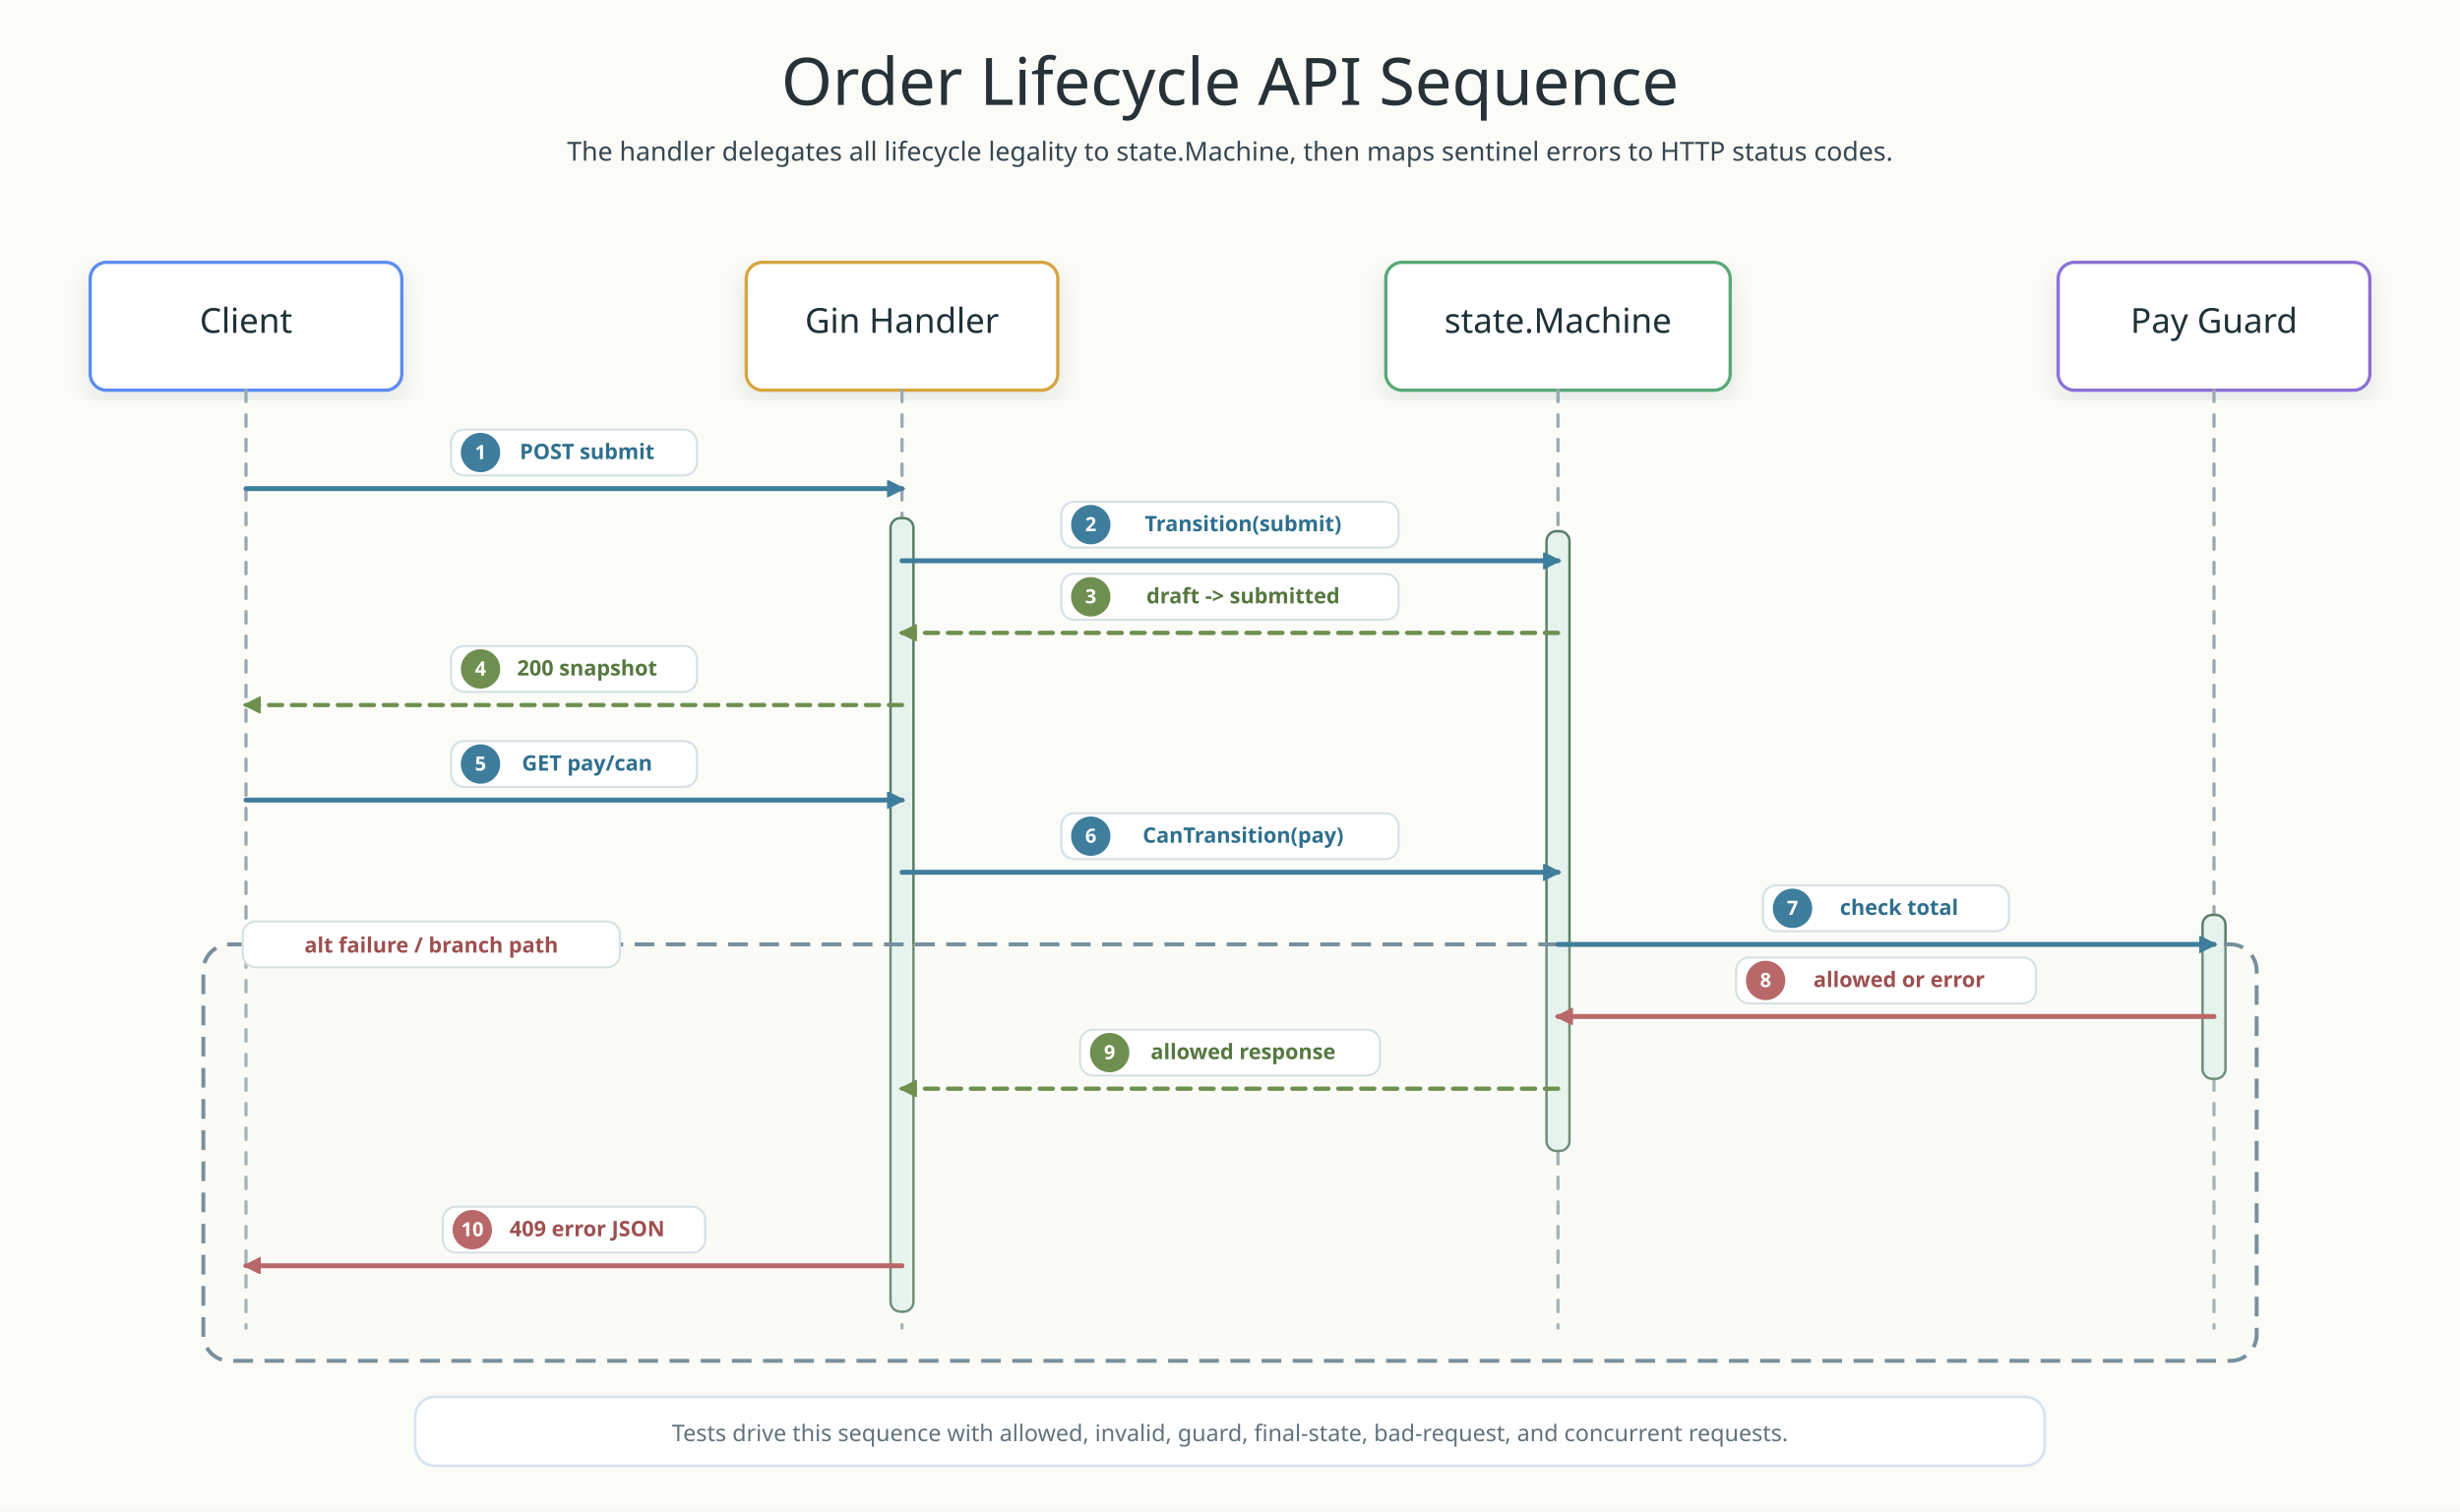
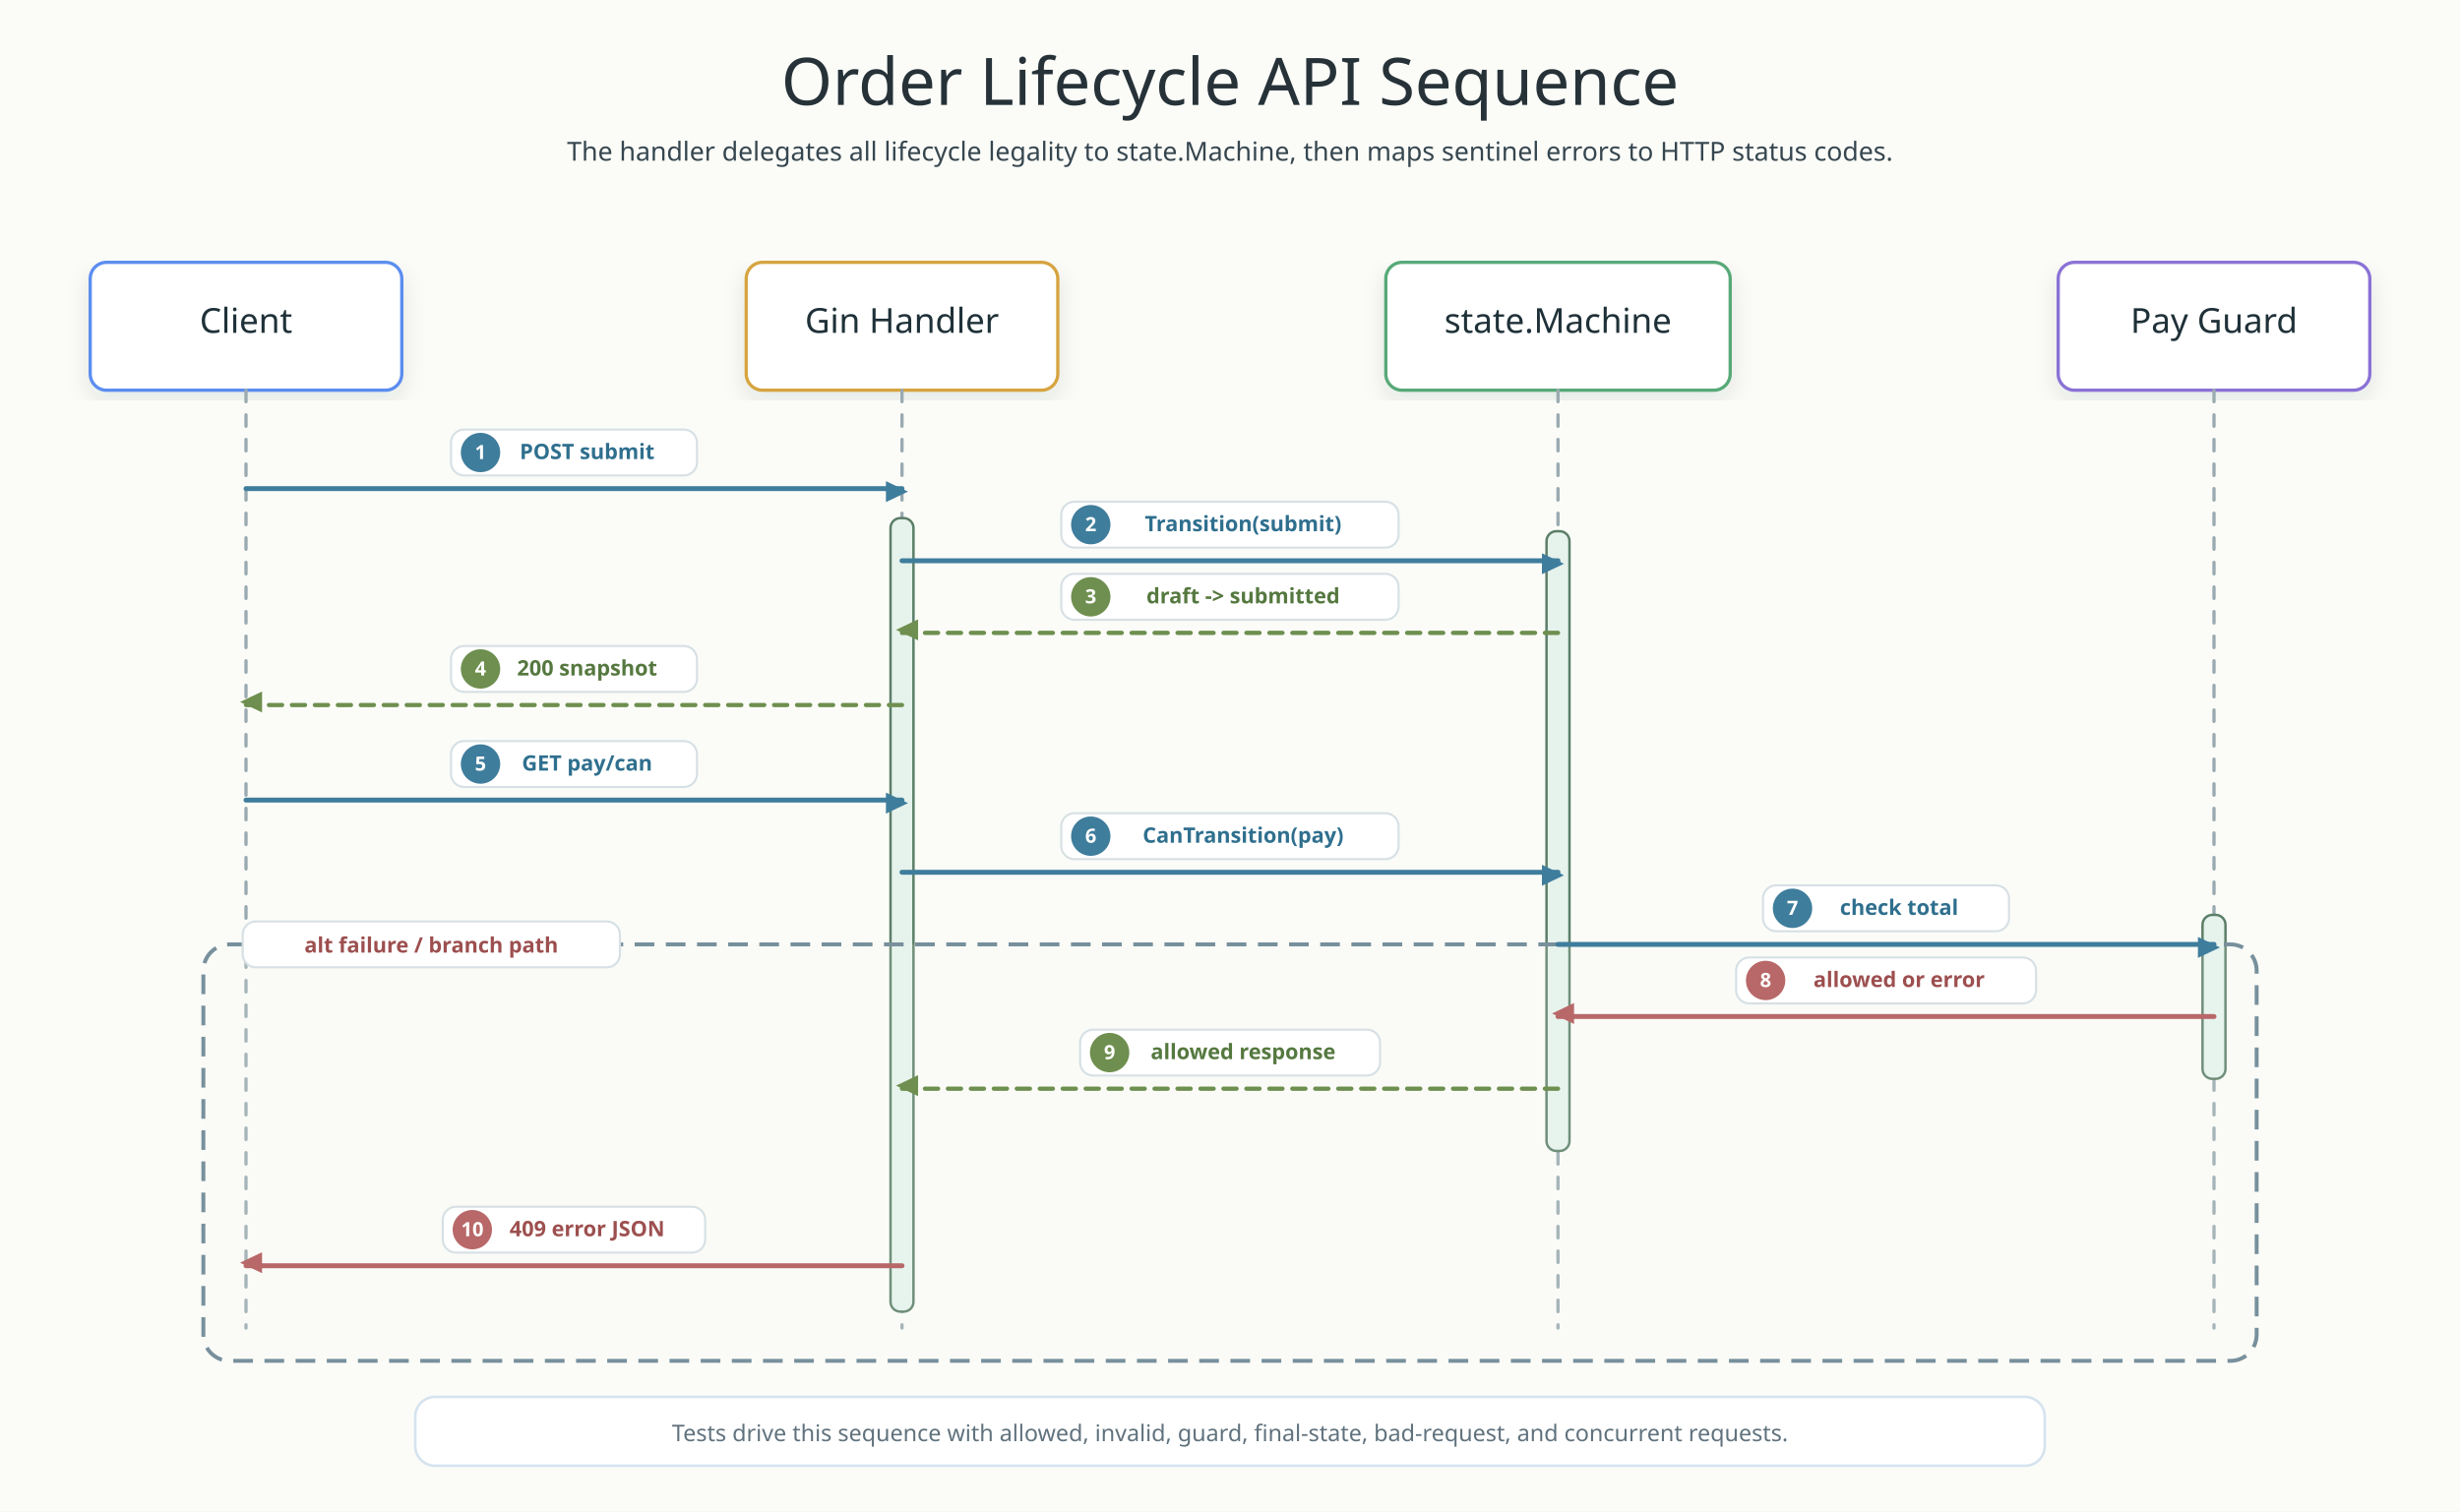
<svg xmlns="http://www.w3.org/2000/svg" width="1500" height="922" viewBox="-60 0 1500 922" role="img" aria-labelledby="title desc">
  <defs>
    <filter id="shadow" x="-8%" y="-8%" width="116%" height="116%">
      <feDropShadow dx="0" dy="6" stdDeviation="7" flood-color="#203040" flood-opacity="0.10" />
    </filter>
-     <marker id="arrow-call" markerWidth="13" markerHeight="13" refX="9" refY="5" orient="auto" markerUnits="userSpaceOnUse">
-       <polygon points="0,0 10,5 0,10" fill="#3F7D9C" stroke="#3F7D9C" stroke-dasharray="none" style="stroke-dasharray:none" />
+     <marker id="arrow-call" markerWidth="16" markerHeight="16" refX="9" refY="5" orient="auto" markerUnits="userSpaceOnUse" viewBox="0 0 13 13" data-role="sequence" data-tip-direction="positive-x">
+       <path d="M 1.04 1.3 L 11.96 6.5 L 1.04 11.7 Z" fill="#3F7D9C" stroke="#3F7D9C" stroke-width="0" stroke-dasharray="none" />
    </marker>
-     <marker id="arrow-return" markerWidth="13" markerHeight="13" refX="9" refY="5" orient="auto" markerUnits="userSpaceOnUse">
-       <polygon points="0,0 10,5 0,10" fill="#6E8F4F" stroke="#6E8F4F" stroke-dasharray="none" style="stroke-dasharray:none" />
+     <marker id="arrow-return" markerWidth="16" markerHeight="16" refX="9" refY="5" orient="auto" markerUnits="userSpaceOnUse" viewBox="0 0 13 13" data-role="sequence" data-tip-direction="positive-x">
+       <path d="M 1.04 1.3 L 11.96 6.5 L 1.04 11.7 Z" fill="#6E8F4F" stroke="#6E8F4F" stroke-width="0" stroke-dasharray="none" />
    </marker>
-     <marker id="arrow-async" markerWidth="13" markerHeight="13" refX="9" refY="5" orient="auto" markerUnits="userSpaceOnUse">
-       <polygon points="0,0 10,5 0,10" fill="#755BC6" stroke="#755BC6" stroke-dasharray="none" style="stroke-dasharray:none" />
+     <marker id="arrow-async" markerWidth="16" markerHeight="16" refX="9" refY="5" orient="auto" markerUnits="userSpaceOnUse" viewBox="0 0 13 13" data-role="sequence" data-tip-direction="positive-x">
+       <path d="M 1.04 1.3 L 11.96 6.5 L 1.04 11.7 Z" fill="#755BC6" stroke="#755BC6" stroke-width="0" stroke-dasharray="none" />
    </marker>
-     <marker id="arrow-fail" markerWidth="13" markerHeight="13" refX="9" refY="5" orient="auto" markerUnits="userSpaceOnUse">
-       <polygon points="0,0 10,5 0,10" fill="#B86868" stroke="#B86868" stroke-dasharray="none" style="stroke-dasharray:none" />
+     <marker id="arrow-fail" markerWidth="16" markerHeight="16" refX="9" refY="5" orient="auto" markerUnits="userSpaceOnUse" viewBox="0 0 13 13" data-role="sequence" data-tip-direction="positive-x">
+       <path d="M 1.04 1.3 L 11.96 6.5 L 1.04 11.7 Z" fill="#B86868" stroke="#B86868" stroke-width="0" stroke-dasharray="none" />
    </marker>
    <style>
      @font-face { font-family: 'Architects Daughter'; src: url('file:///Users/debop/Library/Fonts/ArchitectsDaughter-Regular.ttf') format('truetype'); }
      @font-face { font-family: 'Comic Mono'; src: url('file:///Users/debop/Library/Fonts/ComicMono.ttf') format('truetype'); }
      .canvas{fill:#fbfcf8}.title{font-family:'Architects Daughter';font-size:40px;fill:#263238}.subtitle,.detail,.footer{font-family:'Comic Mono';fill:#36464f}.subtitle{font-size:16px}.footer{font-size:14px;fill:#60727d}.cardTitle{font-family:'Architects Daughter';font-size:21px;fill:#1f3138}.role{font-family:'Comic Mono';font-size:12px;fill:#546a73}.card{fill:#ffffff;stroke-width:2;filter:url(#shadow)}.lifeline{stroke:#9aaab1;stroke-width:2;stroke-dasharray:7 8;stroke-linecap:round}.activation{fill:#e6f2ec;stroke:#5b7e67;stroke-width:1.5}.call,.return,.async,.fail{fill:none;stroke-width:3;stroke-linecap:round;stroke-linejoin:round}.call{stroke:#3F7D9C;marker-end:url(#arrow-call)}.return{stroke:#6E8F4F;stroke-width:2.6;stroke-dasharray:8 6;marker-end:url(#arrow-return)}.async{stroke:#755BC6;marker-end:url(#arrow-async)}.fail{stroke:#B86868;marker-end:url(#arrow-fail)}.alt{fill:#eef7f0;fill-opacity:.14;stroke:#78909c;stroke-width:2.4;stroke-dasharray:12 7}.divider{stroke:#78909c;stroke-width:2;stroke-dasharray:10 8}rect.label{fill:#ffffff;stroke:#d7e0e4;stroke-width:1.3}.callLabel{stroke:#9cc2d1}.returnLabel{stroke:#b6c9a4}.asyncLabel{stroke:#b8a9d5}.failLabel{stroke:#d9abab}.badgeText,.msg{font-family:'Comic Mono';font-size:12px;font-weight:700}.msg{font-size:13px}.callText{fill:#2f6f8e}.returnText{fill:#55783F}.asyncText{fill:#674b91}.failText{fill:#9d4f4f}
    </style>
  </defs>
  <rect class="canvas" x="-60" y="0" width="1500" height="922" />
  <text class="title" x="690" y="64" text-anchor="middle">Order Lifecycle API Sequence</text>
  <text class="subtitle" x="690" y="98" text-anchor="middle">The handler delegates all lifecycle legality to state.Machine, then maps sentinel errors to HTTP status codes.</text>
  <g id="participant-1">
    <rect class="card" x="-5" y="160" width="190" height="78" rx="10" fill="#E8F3FF" stroke="#5B8DEF" />
    <text class="cardTitle" x="90" y="203" text-anchor="middle">Client</text>
    <line class="lifeline" x1="90" y1="238" x2="90" y2="810" />
  </g>
  <g id="participant-2">
    <rect class="card" x="395" y="160" width="190" height="78" rx="10" fill="#FFF3D9" stroke="#D6A441" />
    <text class="cardTitle" x="490" y="203" text-anchor="middle">Gin Handler</text>
    <line class="lifeline" x1="490" y1="238" x2="490" y2="810" />
  </g>
  <g id="participant-3">
    <rect class="card" x="785" y="160" width="210" height="78" rx="10" fill="#EAF7EF" stroke="#58A978" />
    <text class="cardTitle" x="890" y="203" text-anchor="middle">state.Machine</text>
    <line class="lifeline" x1="890" y1="238" x2="890" y2="810" />
  </g>
  <g id="participant-4">
    <rect class="card" x="1195" y="160" width="190" height="78" rx="10" fill="#F1ECFF" stroke="#8A72D6" />
    <text class="cardTitle" x="1290" y="203" text-anchor="middle">Pay Guard</text>
    <line class="lifeline" x1="1290" y1="238" x2="1290" y2="810" />
  </g>
  <rect class="activation" x="483" y="316" width="14" height="484" rx="6" />
  <rect class="activation" x="883" y="324" width="14" height="378" rx="6" />
  <rect class="activation" x="1283" y="558" width="14" height="100" rx="6" />
  <rect class="alt" x="64" y="576" width="1252" height="254" rx="16" />
  <rect class="label failLabel" x="88" y="562" width="230" height="28" rx="8" />
  <text class="msg failText" x="203" y="581" text-anchor="middle">alt failure / branch path</text>
  <g id="message-1">
    <rect class="label callLabel" x="215" y="262" width="150" height="28" rx="8" />
    <circle cx="233" cy="276" r="12" fill="#3F7D9C" />
    <text class="badgeText" x="233" y="280" text-anchor="middle" fill="#fff">1</text>
    <text class="msg callText" x="298" y="280" text-anchor="middle">POST submit</text>
    <path class="call" d="M 90 298 H 490" />
  </g>
  <g id="message-2">
    <rect class="label callLabel" x="587.1" y="306" width="205.7" height="28" rx="8" />
    <circle cx="605.1" cy="320" r="12" fill="#3F7D9C" />
    <text class="badgeText" x="605.1" y="324" text-anchor="middle" fill="#fff">2</text>
    <text class="msg callText" x="698" y="324" text-anchor="middle">Transition(submit)</text>
    <path class="call" d="M 490 342 H 890" />
  </g>
  <g id="message-3">
    <rect class="label returnLabel" x="587.1" y="350" width="205.7" height="28" rx="8" />
    <circle cx="605.1" cy="364" r="12" fill="#6E8F4F" />
    <text class="badgeText" x="605.1" y="368" text-anchor="middle" fill="#fff">3</text>
    <text class="msg returnText" x="698" y="368" text-anchor="middle">draft -&gt; submitted</text>
    <path class="return" d="M 890 386 H 490" />
  </g>
  <g id="message-4">
    <rect class="label returnLabel" x="215" y="394" width="150" height="28" rx="8" />
    <circle cx="233" cy="408" r="12" fill="#6E8F4F" />
    <text class="badgeText" x="233" y="412" text-anchor="middle" fill="#fff">4</text>
    <text class="msg returnText" x="298" y="412" text-anchor="middle">200 snapshot</text>
    <path class="return" d="M 490 430 H 90" />
  </g>
  <g id="message-5">
    <rect class="label callLabel" x="215" y="452" width="150" height="28" rx="8" />
    <circle cx="233" cy="466" r="12" fill="#3F7D9C" />
    <text class="badgeText" x="233" y="470" text-anchor="middle" fill="#fff">5</text>
    <text class="msg callText" x="298" y="470" text-anchor="middle">GET pay/can</text>
    <path class="call" d="M 90 488 H 490" />
  </g>
  <g id="message-6">
    <rect class="label callLabel" x="587.1" y="496" width="205.7" height="28" rx="8" />
    <circle cx="605.1" cy="510" r="12" fill="#3F7D9C" />
    <text class="badgeText" x="605.1" y="514" text-anchor="middle" fill="#fff">6</text>
    <text class="msg callText" x="698" y="514" text-anchor="middle">CanTransition(pay)</text>
    <path class="call" d="M 490 532 H 890" />
  </g>
  <g id="message-7">
    <rect class="label callLabel" x="1015" y="540" width="150" height="28" rx="8" />
    <circle cx="1033" cy="554" r="12" fill="#3F7D9C" />
    <text class="badgeText" x="1033" y="558" text-anchor="middle" fill="#fff">7</text>
    <text class="msg callText" x="1098" y="558" text-anchor="middle">check total</text>
    <path class="call" d="M 890 576 H 1290" />
  </g>
  <g id="message-8">
    <rect class="label failLabel" x="998.6" y="584" width="182.9" height="28" rx="8" />
    <circle cx="1016.6" cy="598" r="12" fill="#B86868" />
    <text class="badgeText" x="1016.6" y="602" text-anchor="middle" fill="#fff">8</text>
    <text class="msg failText" x="1098" y="602" text-anchor="middle">allowed or error</text>
    <path class="fail" d="M 1290 620 H 890" />
  </g>
  <g id="message-9">
    <rect class="label returnLabel" x="598.6" y="628" width="182.9" height="28" rx="8" />
    <circle cx="616.6" cy="642" r="12" fill="#6E8F4F" />
    <text class="badgeText" x="616.6" y="646" text-anchor="middle" fill="#fff">9</text>
    <text class="msg returnText" x="698" y="646" text-anchor="middle">allowed response</text>
    <path class="return" d="M 890 664 H 490" />
  </g>
  <g id="message-10">
    <rect class="label failLabel" x="210" y="736" width="160" height="28" rx="8" />
    <circle cx="228" cy="750" r="12" fill="#B86868" />
    <text class="badgeText" x="228" y="754" text-anchor="middle" fill="#fff">10</text>
    <text class="msg failText" x="298" y="754" text-anchor="middle">409 error JSON</text>
    <path class="fail" d="M 490 772 H 90" />
  </g>
  <g>
    <rect x="193.2" y="852" width="993.6" height="42" rx="12" fill="#ffffff" stroke="#D6E3EF" stroke-width="1.6" />
    <text class="footer" x="690" y="879" text-anchor="middle">Tests drive this sequence with allowed, invalid, guard, final-state, bad-request, and concurrent requests.</text>
  </g>
</svg>
